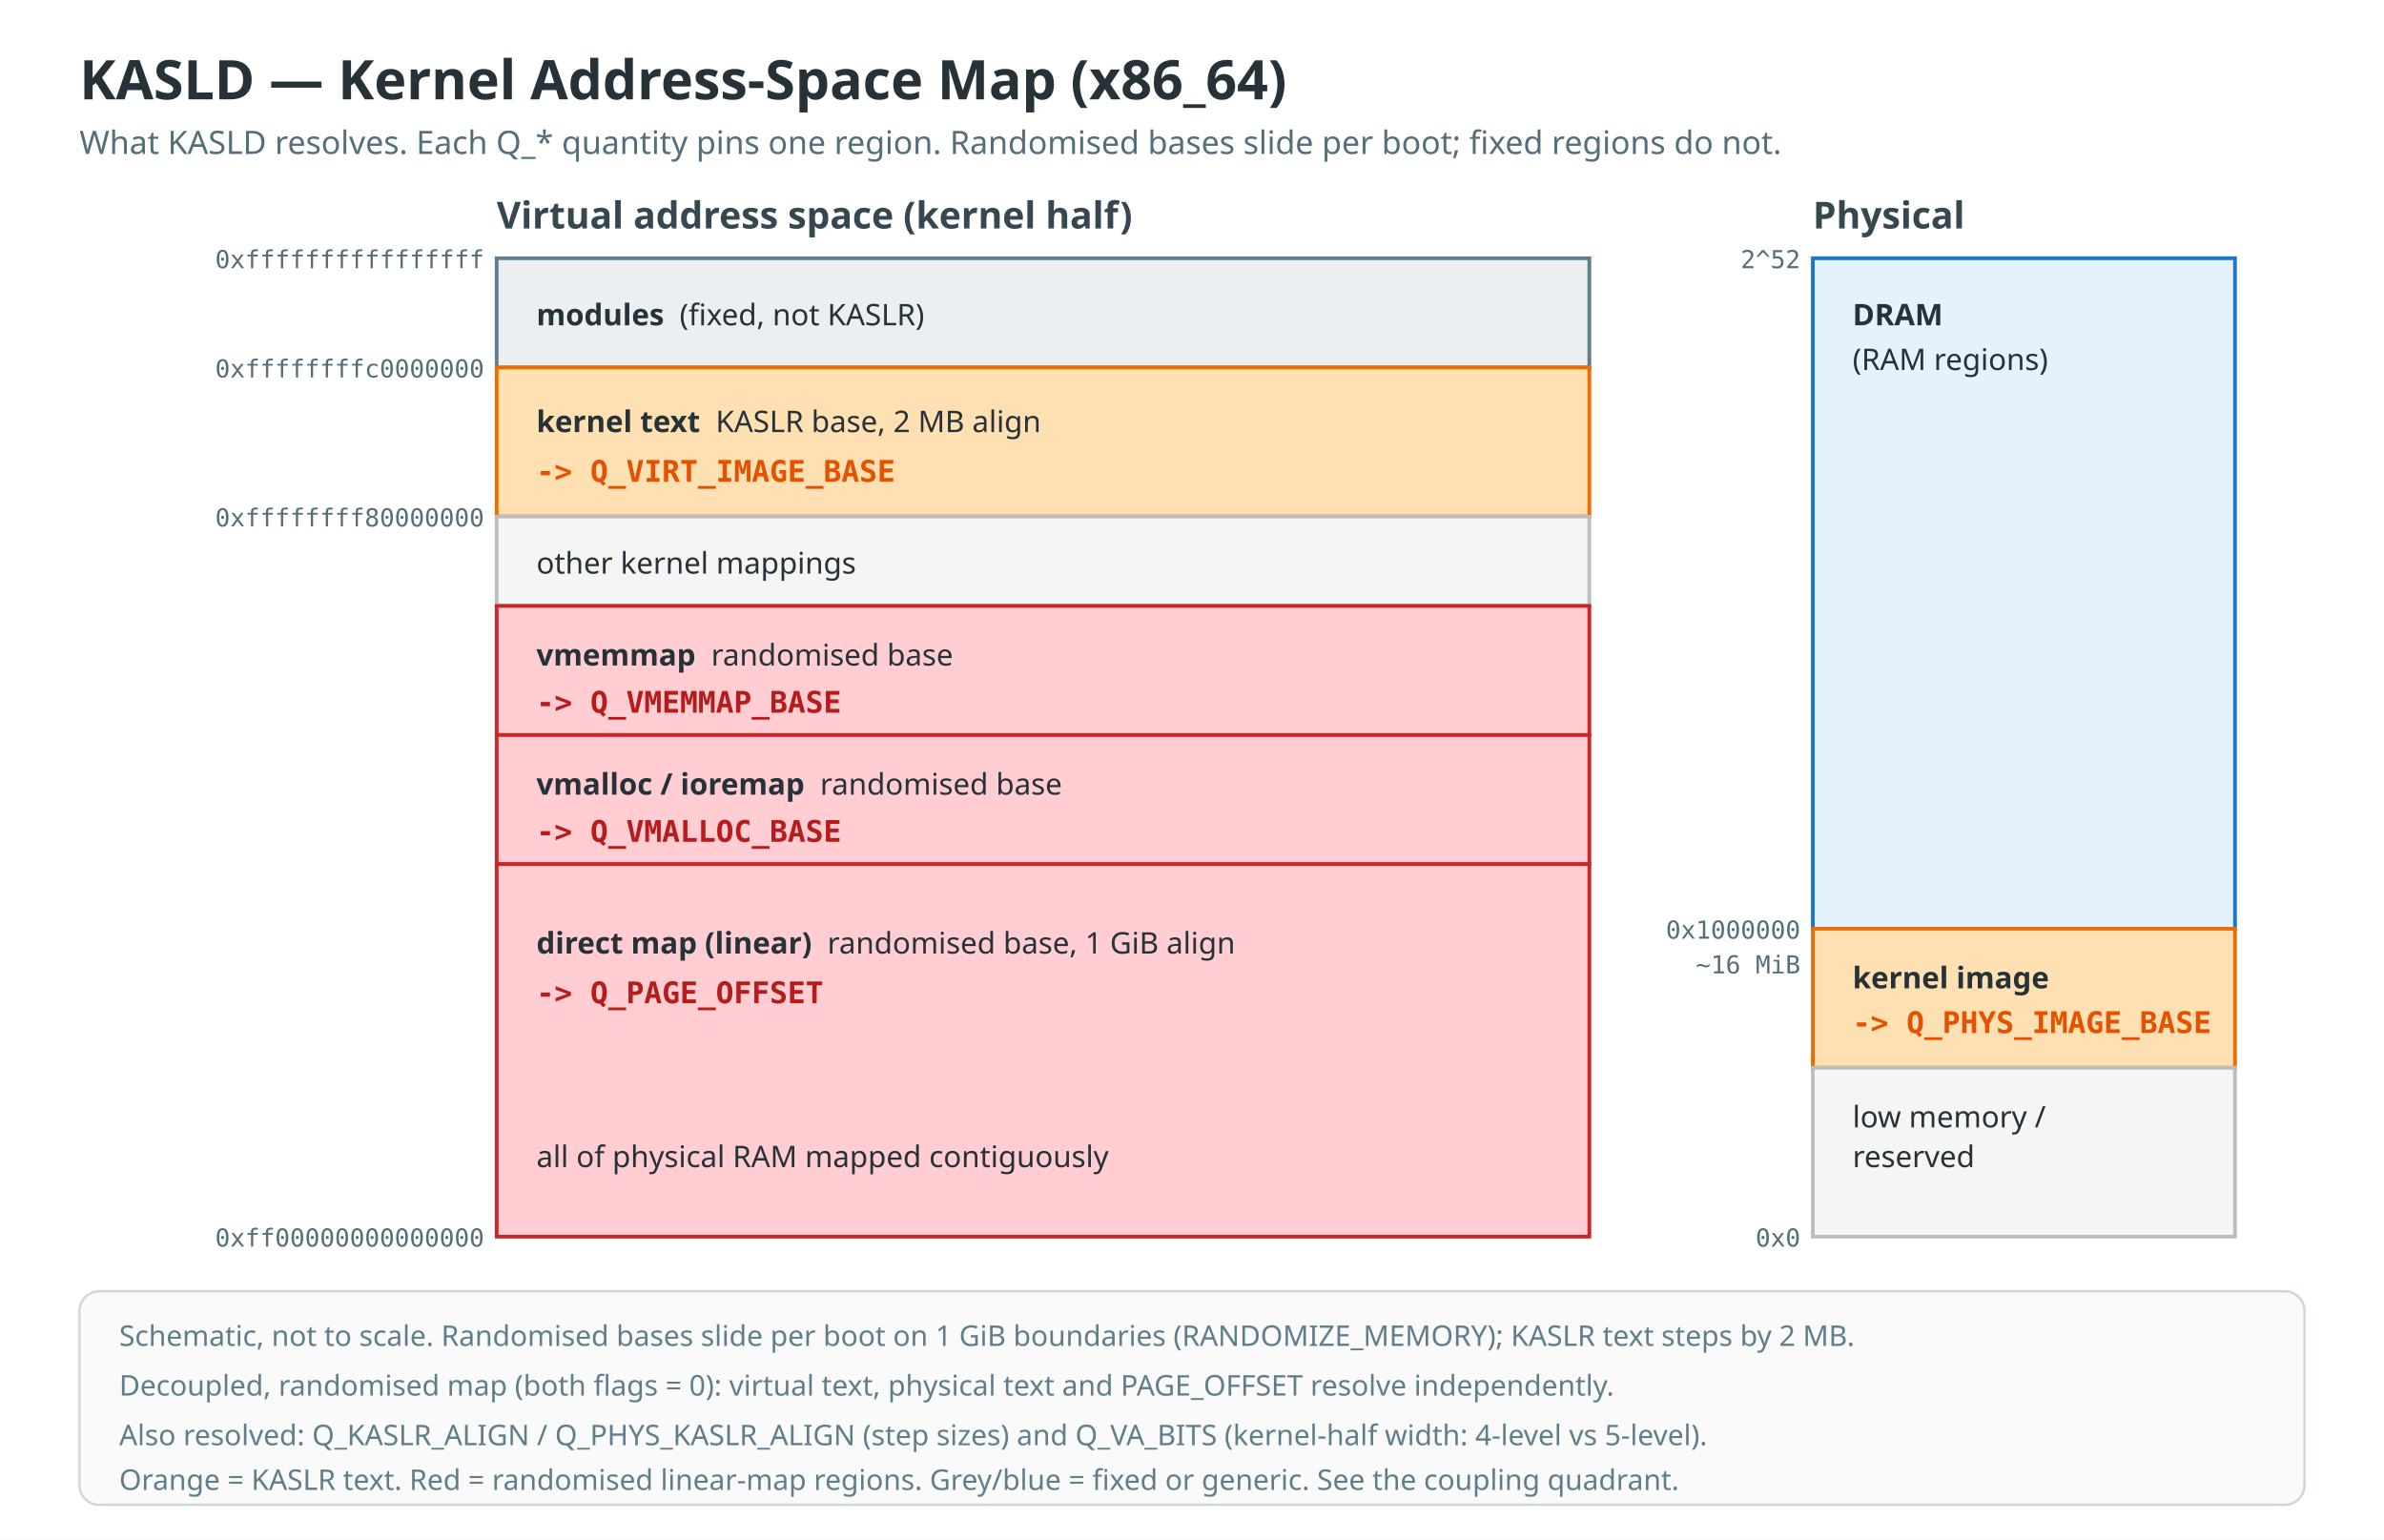
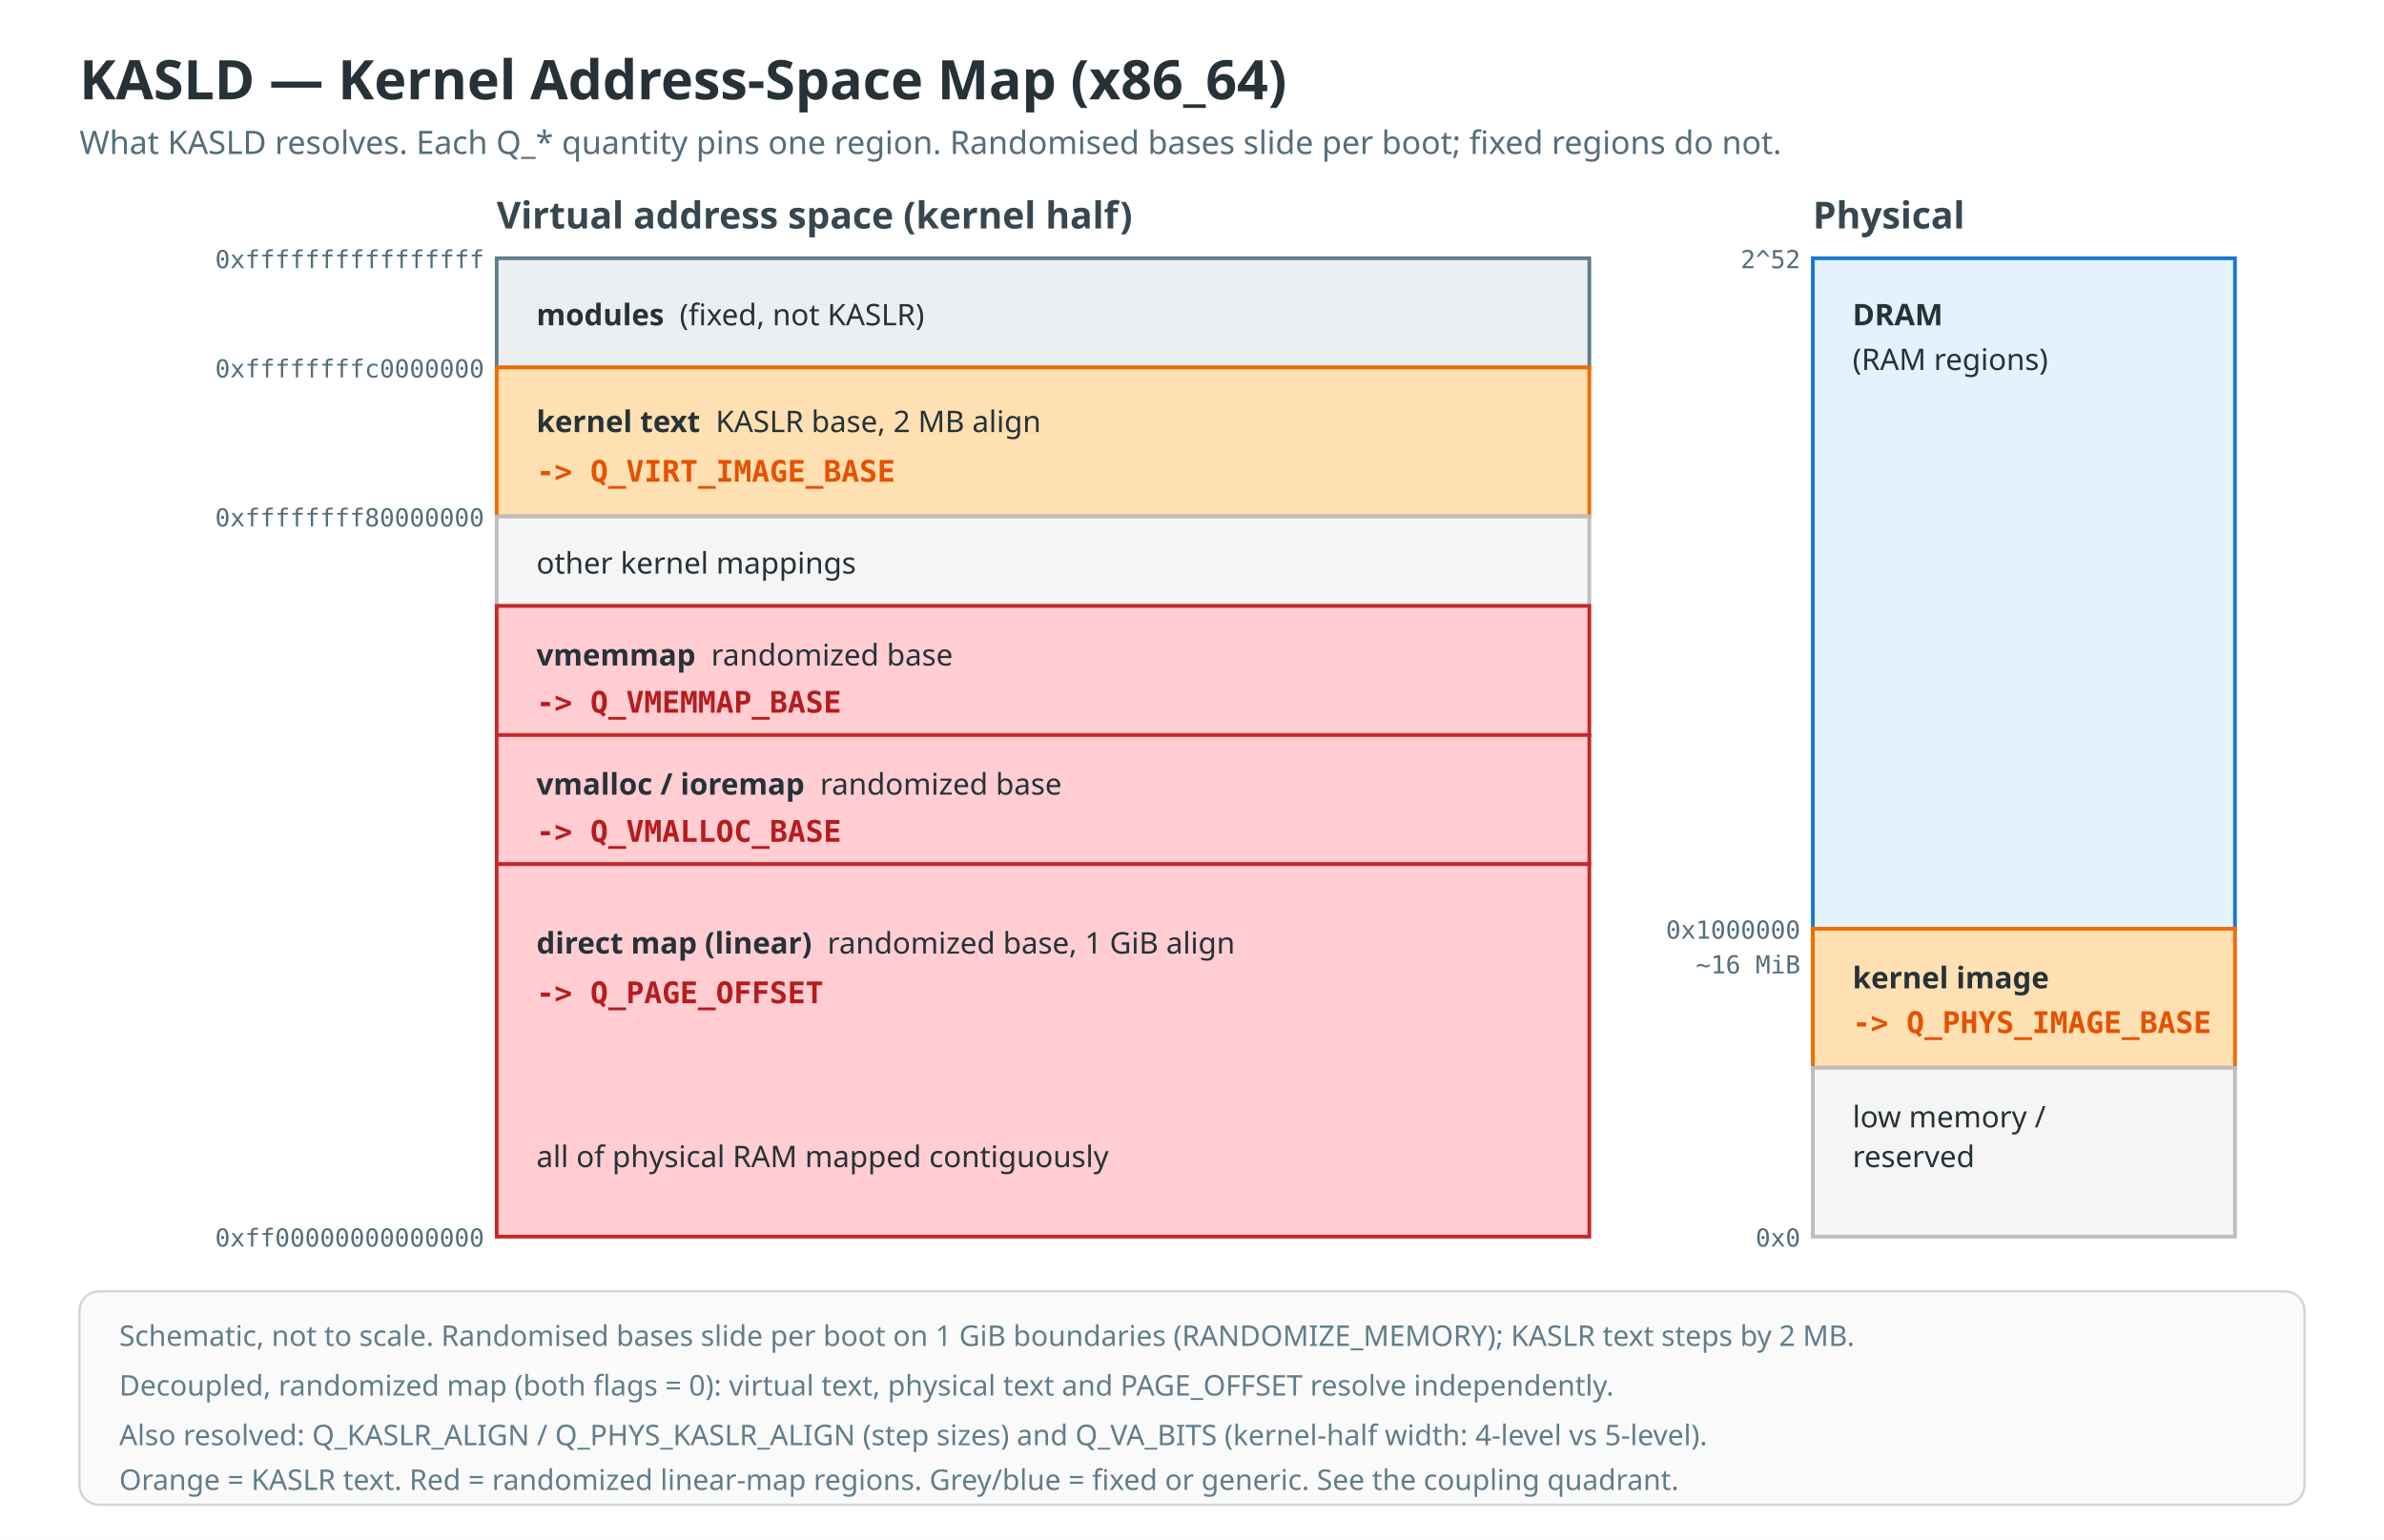
<svg xmlns="http://www.w3.org/2000/svg" width="960" height="620" viewBox="0 0 960 620" font-family="sans-serif">
  <defs>
    <style>
      .title { font-size: 22px; font-weight: 700; fill: #263238; }
      .sub   { font-size: 13px; fill: #546e7a; }
      .col   { font-size: 15px; font-weight: 700; fill: #37474f; }
      .band  { font-size: 12px; fill: #263238; }
      .bandh { font-size: 12px; font-weight: 700; fill: #263238; }
      .q     { font-family: monospace; font-size: 12px; font-weight: 700; }
      .addr  { font-family: monospace; font-size: 10px; fill: #546e7a; }
      .note  { font-size: 11.5px; fill: #607d8b; }
    </style>
  </defs>
  <rect x="0" y="0" width="100%" height="100%" fill="#ffffff" />
  <text x="32" y="40" class="title">KASLD — Kernel Address-Space Map (x86_64)</text>
  <text x="32" y="62" class="sub">What KASLD resolves. Each Q_* quantity pins one region. Randomised bases slide per boot; fixed regions do not.</text>
  <text x="200" y="92" class="col">Virtual address space (kernel half)</text>
  <text x="730" y="92" class="col">Physical</text>
  <rect x="200" y="104" width="440" height="44" fill="#eceff1" stroke="#607d8b" stroke-width="1.5" />
  <text x="216" y="131" class="bandh">modules  <tspan class="band" font-weight="400">(fixed, not KASLR)</tspan>
  </text>
  <rect x="200" y="148" width="440" height="60" fill="#ffe0b2" stroke="#ef6c00" stroke-width="1.5" />
  <text x="216" y="174" class="bandh">kernel text  <tspan class="band" font-weight="400">KASLR base, 2 MB align</tspan>
  </text>
  <text x="216" y="194" class="q" fill="#e65100">-&gt; Q_VIRT_IMAGE_BASE</text>
  <rect x="200" y="208" width="440" height="36" fill="#f5f5f5" stroke="#bdbdbd" stroke-width="1.5" />
  <text x="216" y="231" class="band">other kernel mappings</text>
  <rect x="200" y="244" width="440" height="52" fill="#ffcdd2" stroke="#c62828" stroke-width="1.5" />
-   <text x="216" y="268" class="bandh">vmemmap  <tspan class="band" font-weight="400">randomised base</tspan>
+   <text x="216" y="268" class="bandh">vmemmap  <tspan class="band" font-weight="400">randomized base</tspan>
  </text>
  <text x="216" y="287" class="q" fill="#b71c1c">-&gt; Q_VMEMMAP_BASE</text>
  <rect x="200" y="296" width="440" height="52" fill="#ffcdd2" stroke="#c62828" stroke-width="1.5" />
-   <text x="216" y="320" class="bandh">vmalloc / ioremap  <tspan class="band" font-weight="400">randomised base</tspan>
+   <text x="216" y="320" class="bandh">vmalloc / ioremap  <tspan class="band" font-weight="400">randomized base</tspan>
  </text>
  <text x="216" y="339" class="q" fill="#b71c1c">-&gt; Q_VMALLOC_BASE</text>
  <rect x="200" y="348" width="440" height="150" fill="#ffcdd2" stroke="#c62828" stroke-width="1.5" />
-   <text x="216" y="384" class="bandh">direct map (linear)  <tspan class="band" font-weight="400">randomised base, 1 GiB align</tspan>
+   <text x="216" y="384" class="bandh">direct map (linear)  <tspan class="band" font-weight="400">randomized base, 1 GiB align</tspan>
  </text>
  <text x="216" y="404" class="q" fill="#b71c1c">-&gt; Q_PAGE_OFFSET</text>
  <text x="216" y="470" class="band" fill="#90a4ae">all of physical RAM mapped contiguously</text>
  <text x="195" y="108" class="addr" text-anchor="end">0xffffffffffffffff</text>
  <text x="195" y="152" class="addr" text-anchor="end">0xffffffffc0000000</text>
  <text x="195" y="212" class="addr" text-anchor="end">0xffffffff80000000</text>
  <text x="195" y="502" class="addr" text-anchor="end">0xff00000000000000</text>
  <rect x="730" y="104" width="170" height="270" fill="#e3f2fd" stroke="#1976d2" stroke-width="1.5" />
  <text x="746" y="131" class="bandh">DRAM</text>
  <text x="746" y="149" class="band">(RAM regions)</text>
  <rect x="730" y="374" width="170" height="56" fill="#ffe0b2" stroke="#ef6c00" stroke-width="1.5" />
  <text x="746" y="398" class="bandh">kernel image</text>
  <text x="746" y="416" class="q" fill="#e65100" font-size="11">-&gt; Q_PHYS_IMAGE_BASE</text>
  <rect x="730" y="430" width="170" height="68" fill="#f5f5f5" stroke="#bdbdbd" stroke-width="1.5" />
  <text x="746" y="454" class="band">low memory /</text>
  <text x="746" y="470" class="band">reserved</text>
  <text x="725" y="108" class="addr" text-anchor="end">2^52</text>
  <text x="725" y="378" class="addr" text-anchor="end">0x1000000</text>
  <text x="725" y="502" class="addr" text-anchor="end">0x0</text>
  <text x="725" y="392" class="addr" text-anchor="end" fill="#90a4ae">~16 MiB</text>
  <rect x="32" y="520" width="896" height="86" rx="8" fill="#fafafa" stroke="#cfd8dc" />
  <text x="48" y="542" class="note">Schematic, not to scale. Randomised bases slide per boot on 1 GiB boundaries (RANDOMIZE_MEMORY); KASLR text steps by 2 MB.</text>
-   <text x="48" y="562" class="note">Decoupled, randomised map (both flags = 0): virtual text, physical text and PAGE_OFFSET resolve independently.</text>
+   <text x="48" y="562" class="note">Decoupled, randomized map (both flags = 0): virtual text, physical text and PAGE_OFFSET resolve independently.</text>
  <text x="48" y="582" class="note">Also resolved: Q_KASLR_ALIGN / Q_PHYS_KASLR_ALIGN (step sizes) and Q_VA_BITS (kernel-half width: 4-level vs 5-level).</text>
-   <text x="48" y="600" class="note">Orange = KASLR text. Red = randomised linear-map regions. Grey/blue = fixed or generic. See the coupling quadrant.</text>
+   <text x="48" y="600" class="note">Orange = KASLR text. Red = randomized linear-map regions. Grey/blue = fixed or generic. See the coupling quadrant.</text>
</svg>
